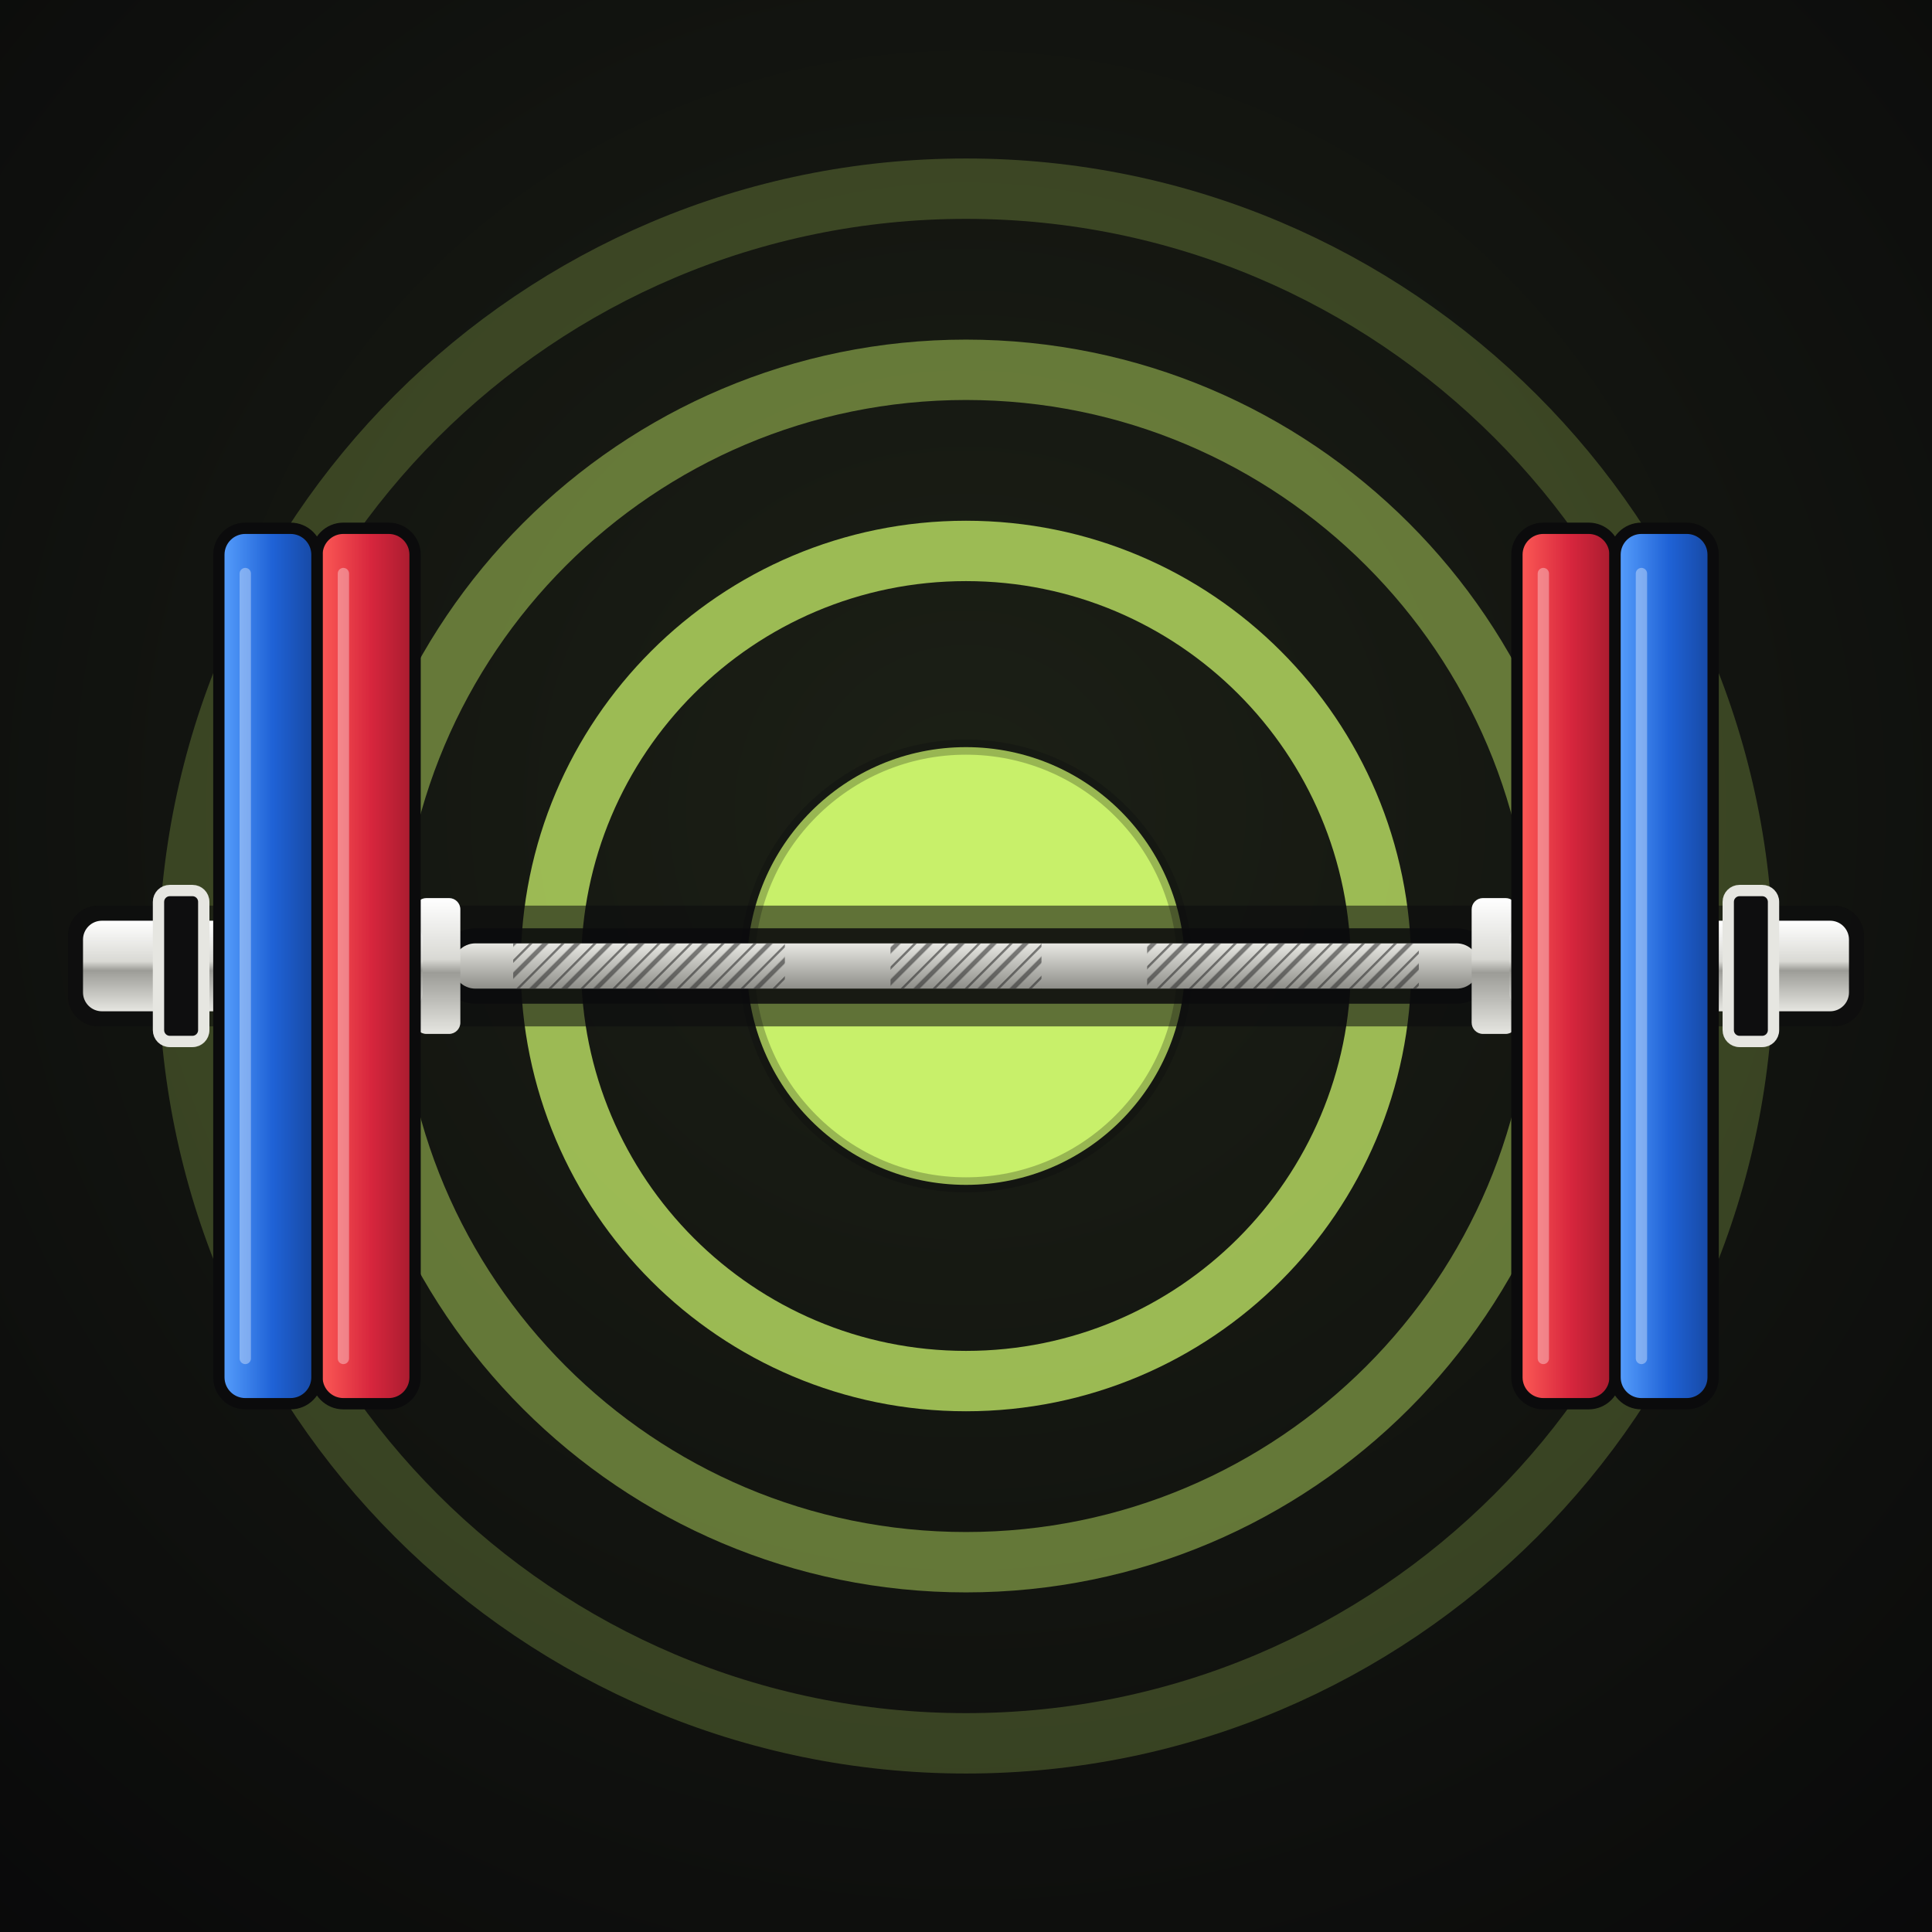
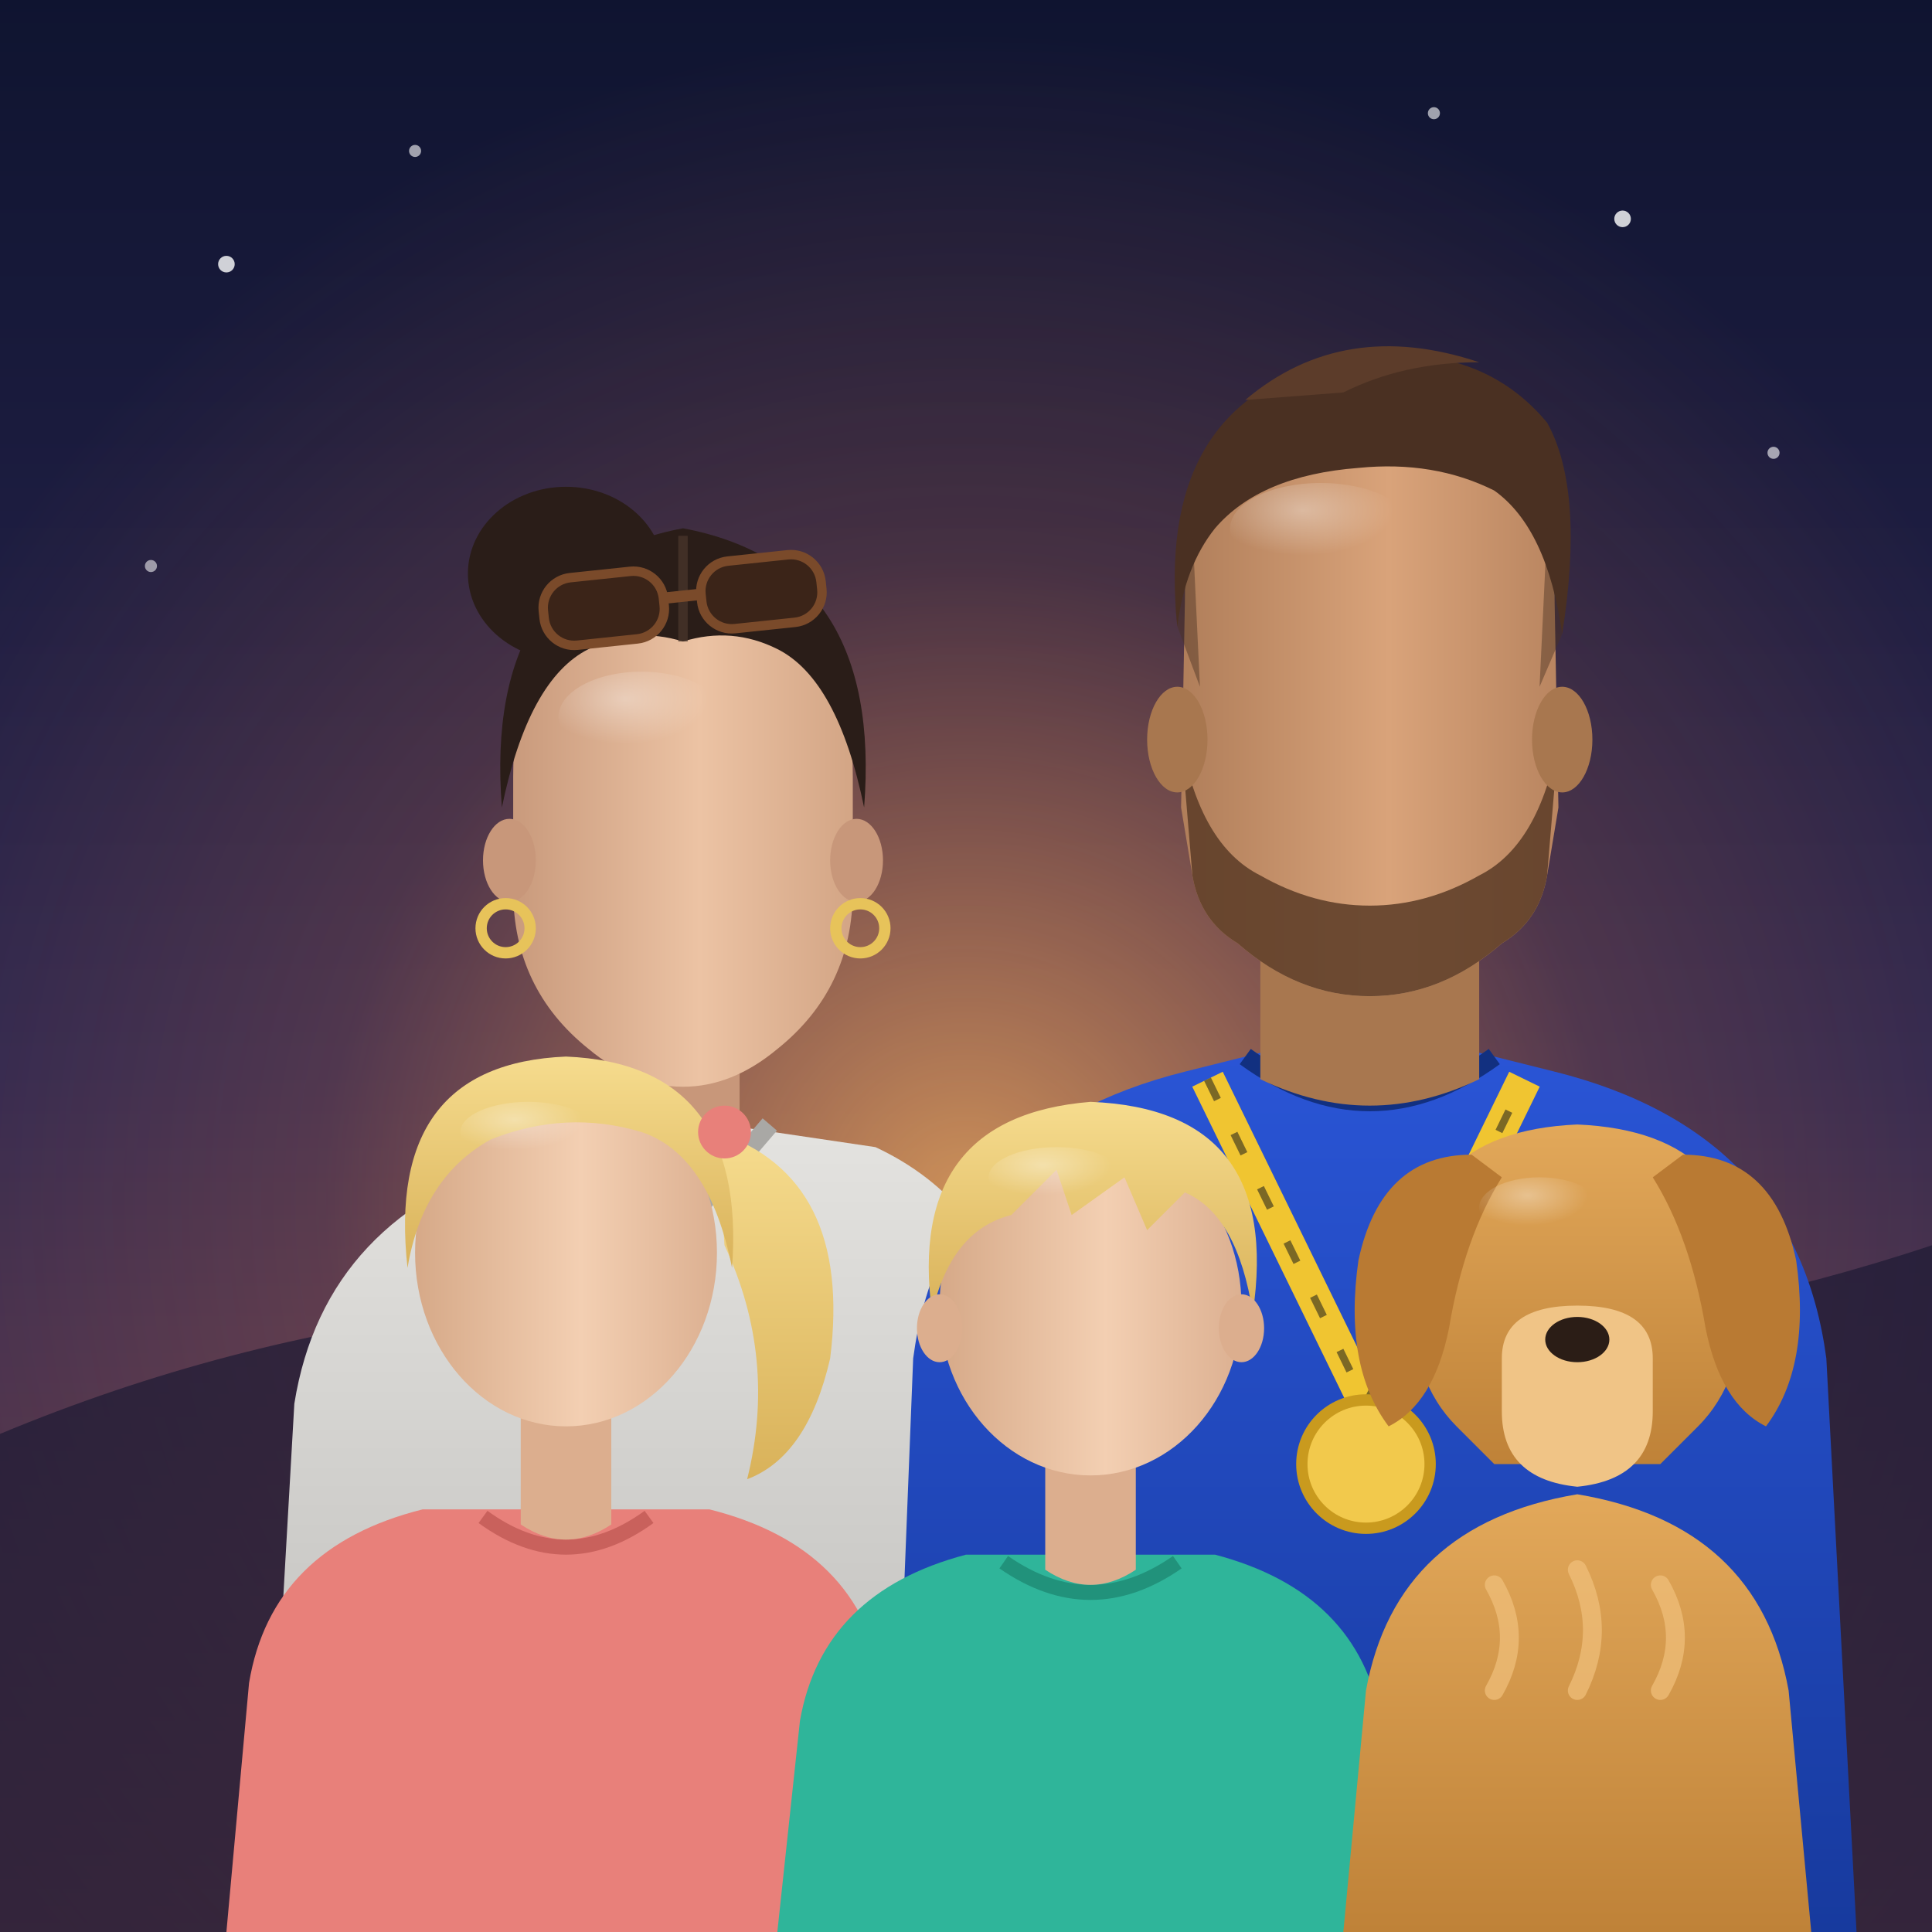
- <svg xmlns="http://www.w3.org/2000/svg" viewBox="0 0 512 512">
+ <svg xmlns="http://www.w3.org/2000/svg" viewBox="0 0 512 512" width="512" height="512">
  <defs>
-     <radialGradient id="bg" cx="50%" cy="42%" r="78%">
-       <stop offset="0" stop-color="#1c2016" />
-       <stop offset="1" stop-color="#09090a" />
+     <linearGradient id="sky" x1="0" y1="0" x2="0" y2="1">
+       <stop offset="0" stop-color="#0f1430" />
+       <stop offset=".55" stop-color="#2a2550" />
+       <stop offset="1" stop-color="#6b3f4c" />
+     </linearGradient>
+     <radialGradient id="glow" cx=".5" cy=".62" r=".6">
+       <stop offset="0" stop-color="#ffb35c" stop-opacity=".75" />
+       <stop offset=".55" stop-color="#ff8a4a" stop-opacity=".18" />
+       <stop offset="1" stop-color="#ff8a4a" stop-opacity="0" />
    </radialGradient>
-     <linearGradient id="chrome" x1="0" y1="0" x2="0" y2="1">
-       <stop offset="0" stop-color="#ffffff" />
-       <stop offset=".45" stop-color="#d9d9d4" />
-       <stop offset=".55" stop-color="#9c9c97" />
-       <stop offset="1" stop-color="#e6e6e1" />
+     <linearGradient id="skinA" x1="0" y1="0" x2="1" y2="0">
+       <stop offset="0" stop-color="#b07e5a" />
+       <stop offset=".55" stop-color="#d9a37a" />
+       <stop offset="1" stop-color="#b98560" />
    </linearGradient>
-     <linearGradient id="shaft" x1="0" y1="0" x2="0" y2="1">
-       <stop offset="0" stop-color="#e8e8e3" />
-       <stop offset="1" stop-color="#8e8e89" />
+     <linearGradient id="skinR" x1="0" y1="0" x2="1" y2="0">
+       <stop offset="0" stop-color="#c99a7c" />
+       <stop offset=".55" stop-color="#ecc3a4" />
+       <stop offset="1" stop-color="#d3a585" />
    </linearGradient>
-     <linearGradient id="red" x1="0" y1="0" x2="1" y2="0">
-       <stop offset="0" stop-color="#ff5d57" />
-       <stop offset=".55" stop-color="#d7263d" />
-       <stop offset="1" stop-color="#a51b2e" />
+     <linearGradient id="skinK" x1="0" y1="0" x2="1" y2="0">
+       <stop offset="0" stop-color="#d6a988" />
+       <stop offset=".55" stop-color="#f3cfb2" />
+       <stop offset="1" stop-color="#dcb091" />
    </linearGradient>
-     <linearGradient id="blue" x1="0" y1="0" x2="1" y2="0">
-       <stop offset="0" stop-color="#5aa2ff" />
-       <stop offset=".55" stop-color="#1f62d6" />
-       <stop offset="1" stop-color="#1647a0" />
+     <linearGradient id="rash" x1="0" y1="0" x2="0" y2="1">
+       <stop offset="0" stop-color="#2a55d6" />
+       <stop offset="1" stop-color="#173a9e" />
    </linearGradient>
-     <pattern id="knurl" width="6" height="6" patternUnits="userSpaceOnUse" patternTransform="rotate(45)">
-       <rect width="6" height="6" fill="none" />
-       <path d="M0 0v6M3 0v6" stroke="#2a2a2a" stroke-opacity=".55" stroke-width="1.2" />
-     </pattern>
+     <linearGradient id="jumper" x1="0" y1="0" x2="0" y2="1">
+       <stop offset="0" stop-color="#e4e3e0" />
+       <stop offset="1" stop-color="#b9b8b5" />
+     </linearGradient>
+     <linearGradient id="blonde" x1="0" y1="0" x2="0" y2="1">
+       <stop offset="0" stop-color="#f6dc8e" />
+       <stop offset="1" stop-color="#d9b25a" />
+     </linearGradient>
+     <linearGradient id="dog" x1="0" y1="0" x2="0" y2="1">
+       <stop offset="0" stop-color="#e2a85a" />
+       <stop offset="1" stop-color="#bf8238" />
+     </linearGradient>
+     <radialGradient id="shine" cx=".4" cy=".3" r=".5">
+       <stop offset="0" stop-color="#fff" stop-opacity=".35" />
+       <stop offset="1" stop-color="#fff" stop-opacity="0" />
+     </radialGradient>
  </defs>
-   <rect width="512" height="512" fill="url(#bg)" />
-   <circle cx="256" cy="256" r="206" fill="none" stroke="#c8f06a" stroke-opacity=".22" stroke-width="16" />
-   <circle cx="256" cy="256" r="158" fill="none" stroke="#c8f06a" stroke-opacity=".45" stroke-width="16" />
-   <circle cx="256" cy="256" r="110" fill="none" stroke="#c8f06a" stroke-opacity=".75" stroke-width="16" />
-   <circle cx="256" cy="256" r="58" fill="#c8f06a" />
-   <circle cx="256" cy="256" r="58" fill="none" stroke="#0b0b0c" stroke-opacity=".25" stroke-width="4" />
-   <rect x="116" y="246" width="280" height="20" rx="10" fill="#0b0b0c" opacity=".85" />
-   <rect x="18" y="240" width="476" height="32" rx="8" fill="#0b0b0c" opacity=".55" />
-   <rect x="120" y="250" width="272" height="12" rx="6" fill="url(#shaft)" />
-   <rect x="136" y="250" width="72" height="12" fill="url(#knurl)" />
-   <rect x="236" y="250" width="40" height="12" fill="url(#knurl)" />
-   <rect x="304" y="250" width="72" height="12" fill="url(#knurl)" />
-   <rect x="110" y="238" width="12" height="36" rx="3" fill="url(#chrome)" />
-   <rect x="390" y="238" width="12" height="36" rx="3" fill="url(#chrome)" />
-   <rect x="22" y="244" width="90" height="24" rx="5" fill="url(#chrome)" />
-   <rect x="400" y="244" width="90" height="24" rx="5" fill="url(#chrome)" />
-   <rect x="84" y="140" width="26" height="232" rx="7" fill="url(#red)" stroke="#0b0b0c" stroke-width="3" />
-   <rect x="58" y="140" width="26" height="232" rx="7" fill="url(#blue)" stroke="#0b0b0c" stroke-width="3" />
-   <rect x="42" y="236" width="12" height="40" rx="3" fill="#0e0e0f" stroke="#e6e6e1" stroke-width="3" />
-   <rect x="402" y="140" width="26" height="232" rx="7" fill="url(#red)" stroke="#0b0b0c" stroke-width="3" />
-   <rect x="428" y="140" width="26" height="232" rx="7" fill="url(#blue)" stroke="#0b0b0c" stroke-width="3" />
-   <rect x="458" y="236" width="12" height="40" rx="3" fill="#0e0e0f" stroke="#e6e6e1" stroke-width="3" />
-   <path d="M65 152v208M91 152v208M409 152v208M435 152v208" stroke="#ffffff" stroke-opacity=".35" stroke-width="3" stroke-linecap="round" />
+   <rect width="512" height="512" fill="url(#sky)" />
+   <rect width="512" height="512" fill="url(#glow)" />
+   <g fill="#fff">
+     <circle cx="60" cy="70" r="2.2" opacity=".8" />
+     <circle cx="110" cy="40" r="1.6" opacity=".6" />
+     <circle cx="430" cy="58" r="2.2" opacity=".8" />
+     <circle cx="470" cy="120" r="1.6" opacity=".6" />
+     <circle cx="40" cy="150" r="1.6" opacity=".55" />
+     <circle cx="380" cy="30" r="1.6" opacity=".6" />
+   </g>
+   <path d="M0,380 Q120,330 256,350 T512,330 L512,512 L0,512 Z" fill="#1d1a33" opacity=".7" />
+   <g>
+     <ellipse cx="150" cy="152" rx="26" ry="23" fill="#2a1d18" />
+     <path d="M70,512 L78,372 Q86,322 140,306 L178,296 L232,304 Q262,318 270,352 L276,512 Z" fill="url(#jumper)" />
+     <path d="M158,298 L180,326 L204,298" fill="none" stroke="#a9a8a5" stroke-width="5" stroke-linejoin="round" />
+     <path d="M172,324 L180,326 L188,324" stroke="#9c9b98" stroke-width="3" fill="none" />
+     <path d="M166,262 L166,302 Q181,312 196,302 L196,262 Z" fill="#c8977a" />
+     <path d="M136,206 Q136,152 181,152 Q226,152 226,206 L226,236 Q226,262 206,278 Q194,288 181,288 Q168,288 156,278 Q136,262 136,236 Z" fill="url(#skinR)" />
+     <path d="M133,214 Q128,150 181,140 Q234,150 229,214 Q222,180 206,172 Q194,166 181,170 Q168,166 156,172 Q140,180 133,214 Z" fill="#2a1d18" />
+     <path d="M181,142 L181,170" stroke="#4a362c" stroke-width="2.5" opacity=".7" />
+     <g transform="rotate(-6 181 160)">
+       <rect x="144" y="150" width="32" height="18" rx="8" fill="#3b2418" stroke="#7a4a2a" stroke-width="2.5" />
+       <rect x="186" y="150" width="32" height="18" rx="8" fill="#3b2418" stroke="#7a4a2a" stroke-width="2.5" />
+       <path d="M176,158 L186,158" stroke="#7a4a2a" stroke-width="3" />
+     </g>
+     <ellipse cx="135" cy="228" rx="7" ry="11" fill="#c8977a" />
+     <ellipse cx="227" cy="228" rx="7" ry="11" fill="#c8977a" />
+     <circle cx="134" cy="246" r="6.5" fill="none" stroke="#e7c35a" stroke-width="3" />
+     <circle cx="228" cy="246" r="6.5" fill="none" stroke="#e7c35a" stroke-width="3" />
+     <ellipse cx="170" cy="190" rx="22" ry="12" fill="url(#shine)" />
+   </g>
+   <g>
+     <path d="M236,512 L242,360 Q250,300 314,284 L346,276 L380,276 L412,284 Q476,300 484,360 L492,512 Z" fill="url(#rash)" />
+     <path d="M330,280 Q363,304 396,280" fill="none" stroke="#123080" stroke-width="5" />
+     <path d="M320,286 L362,372 L404,286" fill="none" stroke="#f0c531" stroke-width="9" stroke-linejoin="round" />
+     <path d="M320,286 L362,372 L404,286" fill="none" stroke="#1b1b1b" stroke-width="2" stroke-dasharray="6 10" opacity=".55" />
+     <circle cx="362" cy="388" r="17" fill="#f2c94c" stroke="#c99a1e" stroke-width="3" />
+     <path d="M334,232 L334,286 Q363,300 392,286 L392,232 Z" fill="#a8774f" />
+     <path d="M314,160 Q314,100 363,100 Q412,100 412,160 L413,214 L410,232 Q408,244 398,250 Q382,264 363,264 Q344,264 328,250 Q318,244 316,232 L313,214 Z" fill="url(#skinA)" />
+     <path d="M313,196 L316,232 Q318,244 328,250 Q344,264 363,264 Q382,264 398,250 Q408,244 410,232 L413,196 Q408,224 392,232 Q378,240 363,240 Q348,240 334,232 Q318,224 313,196 Z" fill="#5a3b26" opacity=".85" />
+     <path d="M312,166 Q306,108 352,96 Q390,88 410,112 Q420,130 414,168 Q410,140 396,130 Q380,122 360,124 Q334,126 322,140 Q314,150 312,166 Z" fill="#4a3022" />
+     <path d="M330,106 Q356,84 392,96 Q372,96 356,104 Z" fill="#5c3c2a" />
+     <path d="M312,166 Q310,150 316,140 L318,182 Z M414,168 Q416,150 410,140 L408,182 Z" fill="#4a3022" opacity=".45" />
+     <ellipse cx="312" cy="196" rx="8" ry="14" fill="#a8774f" />
+     <ellipse cx="414" cy="196" rx="8" ry="14" fill="#a8774f" />
+     <ellipse cx="350" cy="140" rx="24" ry="12" fill="url(#shine)" />
+   </g>
+   <g>
+     <path d="M60,512 L66,446 Q72,410 112,400 L188,400 Q228,410 234,446 L240,512 Z" fill="#e8807a" />
+     <path d="M128,402 Q150,418 172,402" fill="none" stroke="#c9615c" stroke-width="4" />
+     <path d="M138,370 L138,404 Q150,412 162,404 L162,370 Z" fill="#dcae8e" />
+     <path d="M190,300 Q226,312 220,360 Q214,386 198,392 Q206,360 192,330 Z" fill="url(#blonde)" />
+     <ellipse cx="150" cy="332" rx="40" ry="46" fill="url(#skinK)" />
+     <path d="M108,336 Q102,282 150,280 Q198,282 194,336 Q188,306 170,300 Q150,294 130,302 Q112,312 108,336 Z" fill="url(#blonde)" />
+     <circle cx="192" cy="300" r="7" fill="#e8807a" />
+     <ellipse cx="140" cy="300" rx="18" ry="8" fill="url(#shine)" />
+   </g>
+   <g>
+     <path d="M206,512 L212,456 Q218,422 256,412 L322,412 Q360,422 366,456 L372,512 Z" fill="#2fb59a" />
+     <path d="M266,414 Q289,430 312,414" fill="none" stroke="#21927b" stroke-width="4" />
+     <path d="M277,382 L277,416 Q289,424 301,416 L301,382 Z" fill="#dcae8e" />
+     <ellipse cx="289" cy="346" rx="40" ry="45" fill="url(#skinK)" />
+     <path d="M247,348 Q240,296 289,292 Q340,294 332,348 Q328,322 314,316 L304,326 L298,312 L284,322 L280,310 L268,322 Q252,326 247,348 Z" fill="url(#blonde)" />
+     <ellipse cx="249" cy="352" rx="6" ry="9" fill="#dcae8e" />
+     <ellipse cx="329" cy="352" rx="6" ry="9" fill="#dcae8e" />
+     <ellipse cx="280" cy="312" rx="18" ry="8" fill="url(#shine)" />
+   </g>
+   <g>
+     <path d="M356,512 L362,448 Q370,404 418,396 Q466,404 474,448 L480,512 Z" fill="url(#dog)" />
+     <path d="M396,420 q8,14 0,28 M418,416 q8,16 0,32 M440,420 q8,14 0,28" stroke="#f1c17c" stroke-width="5" fill="none" stroke-linecap="round" opacity=".7" />
+     <path d="M374,344 Q372,300 418,298 Q464,300 462,344 Q462,366 450,378 L440,388 L396,388 L386,378 Q374,366 374,344 Z" fill="url(#dog)" />
+     <path d="M398,360 Q398,346 418,346 Q438,346 438,360 L438,374 Q438,392 418,394 Q398,392 398,374 Z" fill="#f0c486" />
+     <ellipse cx="418" cy="355" rx="8.5" ry="6" fill="#2b1d16" />
+     <path d="M390,306 Q366,306 360,334 Q356,362 368,378 Q380,372 384,352 Q388,328 398,312 Z" fill="#b97a33" />
+     <path d="M446,306 Q470,306 476,334 Q480,362 468,378 Q456,372 452,352 Q448,328 438,312 Z" fill="#b97a33" />
+     <ellipse cx="408" cy="320" rx="16" ry="8" fill="url(#shine)" />
+   </g>
</svg>
